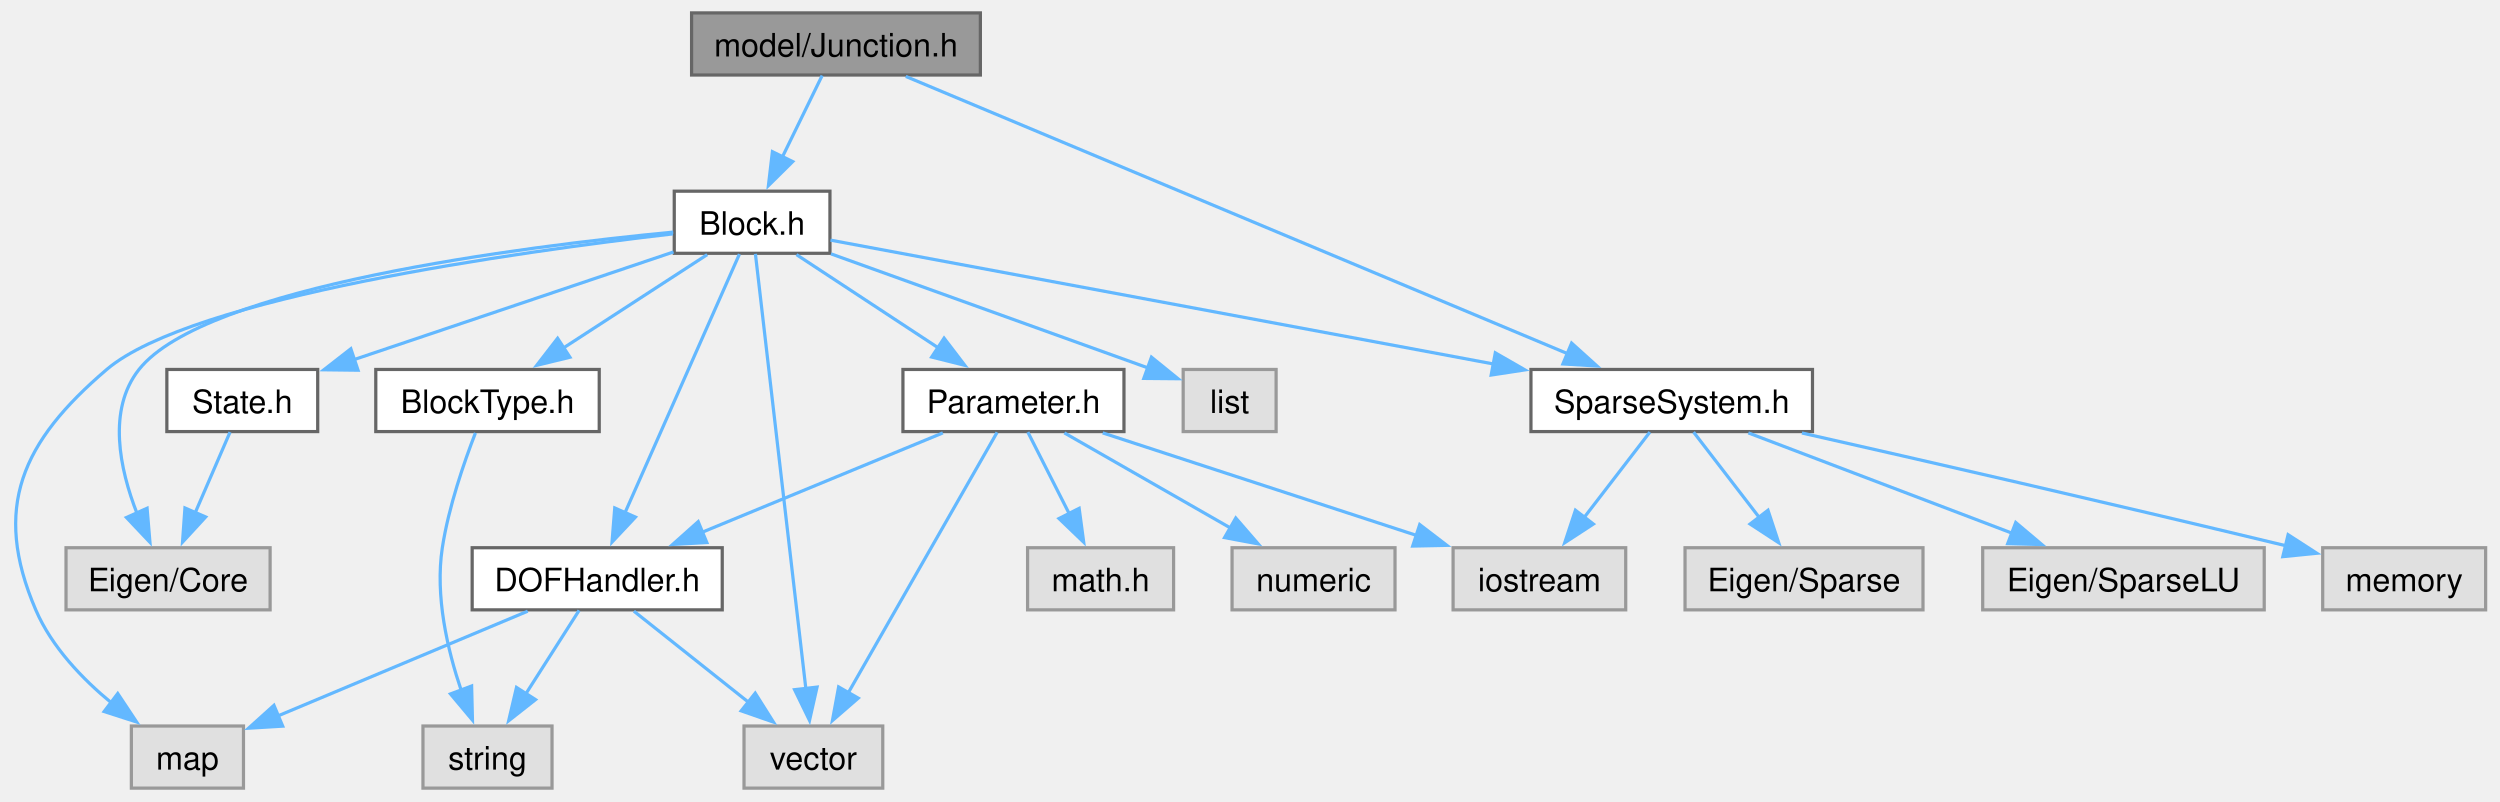
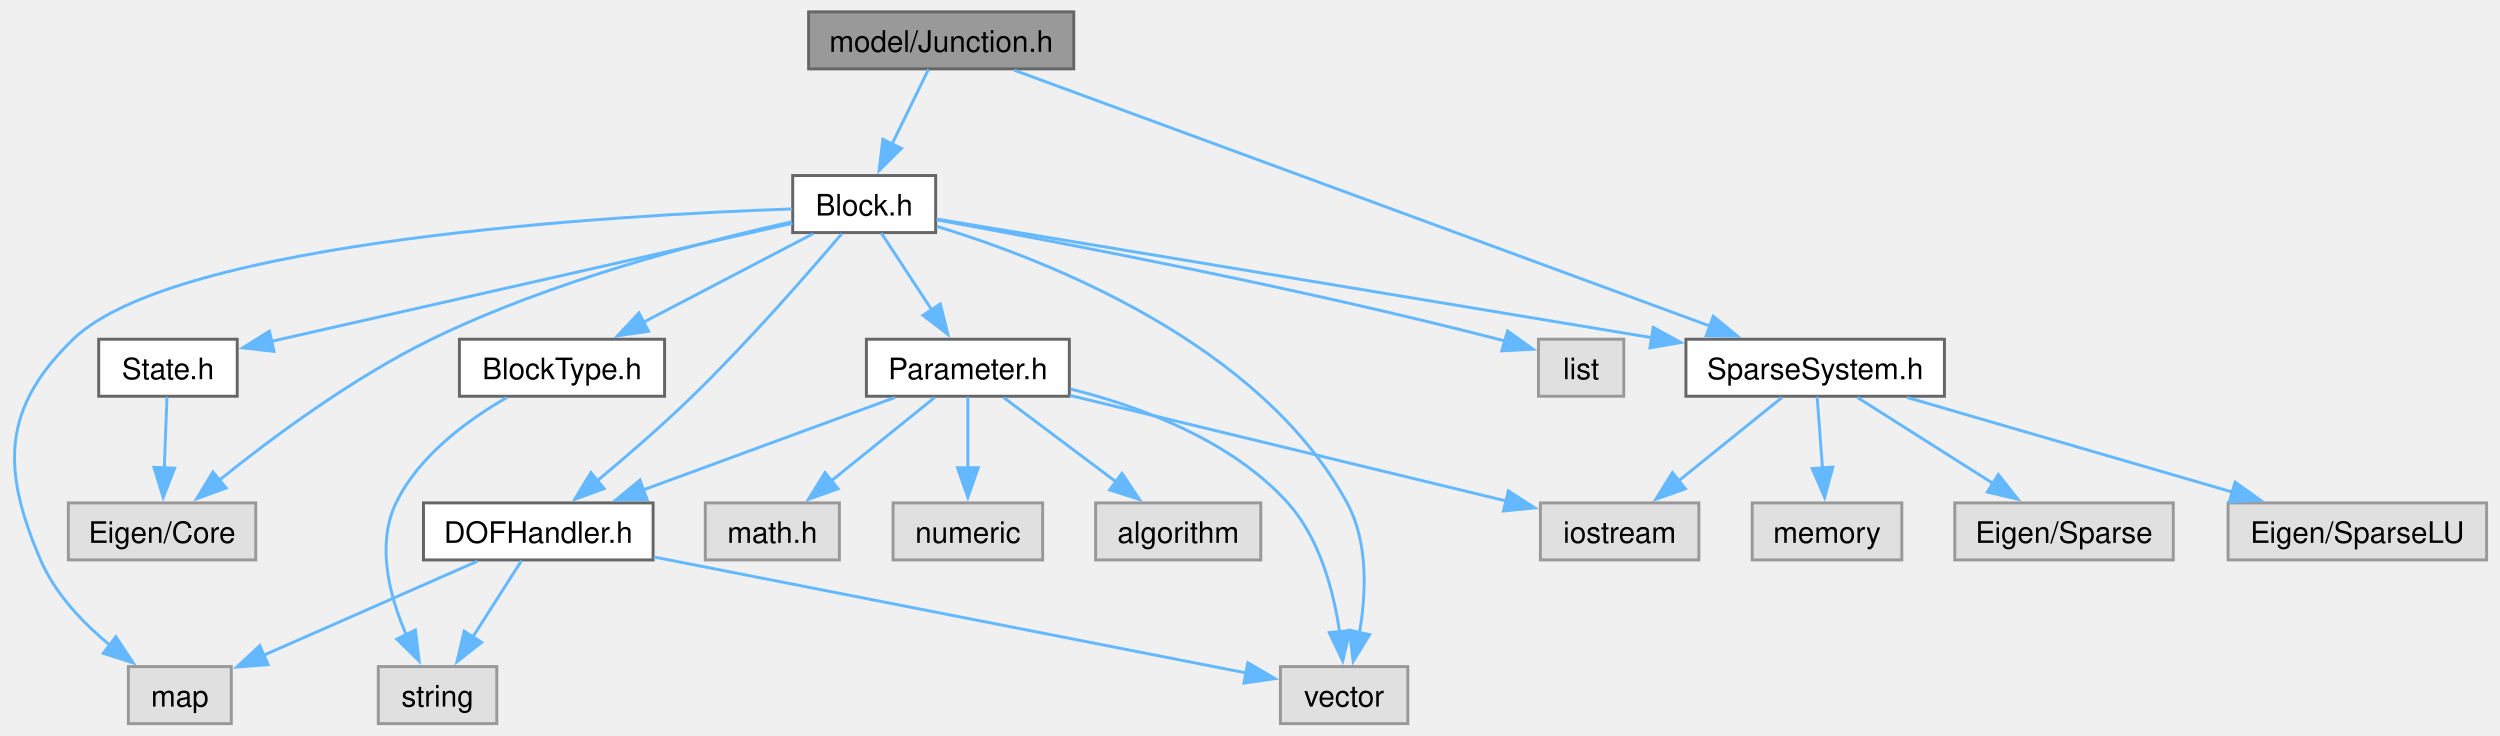
- <svg xmlns="http://www.w3.org/2000/svg" xmlns:xlink="http://www.w3.org/1999/xlink" width="774pt" height="248pt" viewBox="0.00 0.00 773.88 248.25">
+ <svg xmlns="http://www.w3.org/2000/svg" xmlns:xlink="http://www.w3.org/1999/xlink" width="843pt" height="248pt" viewBox="0.00 0.00 842.79 248.25">
  <g id="graph0" class="graph" transform="scale(1 1) rotate(0) translate(4 244.25)">
    <g id="Node000001" class="node">
      <g id="a_Node000001">
        <a xlink:title="model::Junction source file">
-           <polygon fill="#999999" stroke="#666666" points="299.38,-240.25 209.88,-240.25 209.88,-221 299.38,-221 299.38,-240.25" />
-           <text text-anchor="middle" x="254.63" y="-226.75" font-family="Helvetica,sans-Serif" font-size="10.00">model/Junction.h</text>
+           <polygon fill="#999999" stroke="#666666" points="357.91,-240.25 268.41,-240.25 268.41,-221 357.91,-221 357.91,-240.25" />
+           <text text-anchor="middle" x="313.16" y="-226.75" font-family="Helvetica,sans-Serif" font-size="10.00">model/Junction.h</text>
        </a>
      </g>
    </g>
    <g id="Node000002" class="node">
      <g id="a_Node000002">
        <a xlink:href="_block_8h.html" target="_top" xlink:title="model::Block source file">
-           <polygon fill="white" stroke="#666666" points="252.76,-185 204.51,-185 204.51,-165.75 252.76,-165.75 252.76,-185" />
-           <text text-anchor="middle" x="228.63" y="-171.5" font-family="Helvetica,sans-Serif" font-size="10.00">Block.h</text>
+           <polygon fill="white" stroke="#666666" points="311.29,-185 263.04,-185 263.04,-165.75 311.29,-165.75 311.29,-185" />
+           <text text-anchor="middle" x="287.16" y="-171.5" font-family="Helvetica,sans-Serif" font-size="10.00">Block.h</text>
        </a>
      </g>
    </g>
    <g id="edge1_Node000001_Node000002" class="edge">
      <g id="a_edge1_Node000001_Node000002">
        <a xlink:title=" ">
-           <path fill="none" stroke="#63b8ff" d="M250.34,-220.83C247.01,-214.01 242.27,-204.31 238.07,-195.7" />
-           <polygon fill="#63b8ff" stroke="#63b8ff" points="241.22,-194.17 233.69,-186.72 234.93,-197.24 241.22,-194.17" />
-         </a>
-       </g>
-     </g>
-     <g id="Node000014" class="node">
-       <g id="a_Node000014">
+           <path fill="none" stroke="#63b8ff" d="M308.87,-220.83C305.54,-214.01 300.8,-204.31 296.6,-195.7" />
+           <polygon fill="#63b8ff" stroke="#63b8ff" points="299.75,-194.17 292.21,-186.72 293.46,-197.24 299.75,-194.17" />
+         </a>
+       </g>
+     </g>
+     <g id="Node000015" class="node">
+       <g id="a_Node000015">
        <a xlink:href="_sparse_system_8h.html" target="_top" xlink:title="SparseSystem source file.">
-           <polygon fill="white" stroke="#666666" points="557.26,-129.75 470.01,-129.75 470.01,-110.5 557.26,-110.5 557.26,-129.75" />
-           <text text-anchor="middle" x="513.63" y="-116.25" font-family="Helvetica,sans-Serif" font-size="10.00">SparseSystem.h</text>
-         </a>
-       </g>
-     </g>
-     <g id="edge25_Node000001_Node000014" class="edge">
-       <g id="a_edge25_Node000001_Node000014">
-         <a xlink:title=" ">
-           <path fill="none" stroke="#63b8ff" d="M276.27,-220.56C321.79,-201.49 427.65,-157.15 481.27,-134.68" />
-           <polygon fill="#63b8ff" stroke="#63b8ff" points="482.61,-137.92 490.48,-130.82 479.91,-131.46 482.61,-137.92" />
+           <polygon fill="white" stroke="#666666" points="651.79,-129.75 564.54,-129.75 564.54,-110.5 651.79,-110.5 651.79,-129.75" />
+           <text text-anchor="middle" x="608.16" y="-116.25" font-family="Helvetica,sans-Serif" font-size="10.00">SparseSystem.h</text>
+         </a>
+       </g>
+     </g>
+     <g id="edge26_Node000001_Node000015" class="edge">
+       <g id="a_edge26_Node000001_Node000015">
+         <a xlink:title=" ">
+           <path fill="none" stroke="#63b8ff" d="M337.81,-220.56C390.08,-201.33 512.24,-156.4 572.82,-134.12" />
+           <polygon fill="#63b8ff" stroke="#63b8ff" points="573.78,-137.5 581.96,-130.76 571.37,-130.93 573.78,-137.5" />
        </a>
      </g>
    </g>
    <g id="Node000003" class="node">
      <g id="a_Node000003">
        <a xlink:title=" ">
-           <polygon fill="#e0e0e0" stroke="#999999" points="79.26,-74.5 16.01,-74.5 16.01,-55.25 79.26,-55.25 79.26,-74.5" />
-           <text text-anchor="middle" x="47.63" y="-61" font-family="Helvetica,sans-Serif" font-size="10.00">Eigen/Core</text>
+           <polygon fill="#e0e0e0" stroke="#999999" points="81.79,-74.5 18.54,-74.5 18.54,-55.25 81.79,-55.25 81.79,-74.5" />
+           <text text-anchor="middle" x="50.16" y="-61" font-family="Helvetica,sans-Serif" font-size="10.00">Eigen/Core</text>
        </a>
      </g>
    </g>
    <g id="edge2_Node000002_Node000003" class="edge">
      <g id="a_edge2_Node000002_Node000003">
        <a xlink:title=" ">
-           <path fill="none" stroke="#63b8ff" d="M204.19,-172.32C157.63,-167.86 59.05,-155.51 38.63,-129.75 28.75,-117.27 32.62,-98.95 38.02,-85.12" />
-           <polygon fill="#63b8ff" stroke="#63b8ff" points="41.13,-86.74 42.02,-76.18 34.74,-83.87 41.13,-86.74" />
+           <path fill="none" stroke="#63b8ff" d="M262.77,-169.4C233.05,-162.79 181.77,-149.58 141.16,-129.75 114.53,-116.74 87.1,-96.36 69.42,-82.12" />
+           <polygon fill="#63b8ff" stroke="#63b8ff" points="71.79,-79.54 61.84,-75.9 67.34,-84.95 71.79,-79.54" />
        </a>
      </g>
    </g>
    <g id="Node000004" class="node">
      <g id="a_Node000004">
        <a xlink:title=" ">
-           <polygon fill="#e0e0e0" stroke="#999999" points="391.03,-129.75 362.23,-129.75 362.23,-110.5 391.03,-110.5 391.03,-129.75" />
-           <text text-anchor="middle" x="376.63" y="-116.25" font-family="Helvetica,sans-Serif" font-size="10.00">list</text>
+           <polygon fill="#e0e0e0" stroke="#999999" points="543.56,-129.75 514.76,-129.75 514.76,-110.5 543.56,-110.5 543.56,-129.75" />
+           <text text-anchor="middle" x="529.16" y="-116.25" font-family="Helvetica,sans-Serif" font-size="10.00">list</text>
        </a>
      </g>
    </g>
    <g id="edge3_Node000002_Node000004" class="edge">
      <g id="a_edge3_Node000002_Node000004">
        <a xlink:title=" ">
-           <path fill="none" stroke="#63b8ff" d="M253.07,-165.58C280.23,-155.81 323.86,-140.11 351.35,-130.22" />
-           <polygon fill="#63b8ff" stroke="#63b8ff" points="352.4,-133.56 360.63,-126.88 350.03,-126.98 352.4,-133.56" />
+           <path fill="none" stroke="#63b8ff" d="M311.73,-170.02C351.69,-162.77 433.17,-147.27 501.16,-129.75 501.98,-129.54 502.8,-129.32 503.63,-129.1" />
+           <polygon fill="#63b8ff" stroke="#63b8ff" points="504.34,-132.54 512.96,-126.37 502.38,-125.82 504.34,-132.54" />
        </a>
      </g>
    </g>
    <g id="Node000005" class="node">
      <g id="a_Node000005">
        <a xlink:title=" ">
-           <polygon fill="#e0e0e0" stroke="#999999" points="71.01,-19.25 36.26,-19.25 36.26,0 71.01,0 71.01,-19.25" />
-           <text text-anchor="middle" x="53.63" y="-5.75" font-family="Helvetica,sans-Serif" font-size="10.00">map</text>
+           <polygon fill="#e0e0e0" stroke="#999999" points="73.54,-19.25 38.79,-19.25 38.79,0 73.54,0 73.54,-19.25" />
+           <text text-anchor="middle" x="56.16" y="-5.75" font-family="Helvetica,sans-Serif" font-size="10.00">map</text>
        </a>
      </g>
    </g>
    <g id="edge4_Node000002_Node000005" class="edge">
      <g id="a_edge4_Node000002_Node000005">
        <a xlink:title=" ">
-           <path fill="none" stroke="#63b8ff" d="M204.11,-171.77C156.74,-166.29 54.97,-152.19 28.63,-129.75 2.36,-107.36 -6.99,-86.97 6.63,-55.25 11.56,-43.77 21.05,-33.86 30.22,-26.31" />
-           <polygon fill="#63b8ff" stroke="#63b8ff" points="32.04,-29.32 37.9,-20.49 27.82,-23.74 32.04,-29.32" />
+           <path fill="none" stroke="#63b8ff" d="M262.85,-173.73C203.69,-171.64 54.58,-163.12 20.16,-129.75 -3.87,-106.45 -4.05,-86 9.16,-55.25 14.09,-43.77 23.58,-33.86 32.75,-26.31" />
+           <polygon fill="#63b8ff" stroke="#63b8ff" points="34.57,-29.32 40.43,-20.49 30.34,-23.74 34.57,-29.32" />
        </a>
      </g>
    </g>
    <g id="Node000006" class="node">
      <g id="a_Node000006">
        <a xlink:title=" ">
-           <polygon fill="#e0e0e0" stroke="#999999" points="269.13,-19.25 226.13,-19.25 226.13,0 269.13,0 269.13,-19.25" />
-           <text text-anchor="middle" x="247.63" y="-5.75" font-family="Helvetica,sans-Serif" font-size="10.00">vector</text>
+           <polygon fill="#e0e0e0" stroke="#999999" points="470.66,-19.25 427.66,-19.25 427.66,0 470.66,0 470.66,-19.25" />
+           <text text-anchor="middle" x="449.16" y="-5.75" font-family="Helvetica,sans-Serif" font-size="10.00">vector</text>
        </a>
      </g>
    </g>
    <g id="edge5_Node000002_Node000006" class="edge">
      <g id="a_edge5_Node000002_Node000006">
        <a xlink:title=" ">
-           <path fill="none" stroke="#63b8ff" d="M229.66,-165.57C232.59,-140.25 241.12,-66.75 245.29,-30.84" />
-           <polygon fill="#63b8ff" stroke="#63b8ff" points="248.76,-31.31 246.43,-20.98 241.8,-30.51 248.76,-31.31" />
+           <path fill="none" stroke="#63b8ff" d="M311.68,-167.85C349.57,-156.29 421.04,-128.17 450.16,-74.5 457.38,-61.2 456.62,-43.94 454.34,-30.72" />
+           <polygon fill="#63b8ff" stroke="#63b8ff" points="457.77,-30.03 452.22,-21.01 450.93,-31.53 457.77,-30.03" />
        </a>
      </g>
    </g>
    <g id="Node000007" class="node">
      <g id="a_Node000007">
        <a xlink:href="_block_type_8h.html" target="_top" xlink:title="Specifies the types of blocks and their parameters.">
-           <polygon fill="white" stroke="#666666" points="181.26,-129.75 112.01,-129.75 112.01,-110.5 181.26,-110.5 181.26,-129.75" />
-           <text text-anchor="middle" x="146.63" y="-116.25" font-family="Helvetica,sans-Serif" font-size="10.00">BlockType.h</text>
+           <polygon fill="white" stroke="#666666" points="219.79,-129.75 150.54,-129.75 150.54,-110.5 219.79,-110.5 219.79,-129.75" />
+           <text text-anchor="middle" x="185.16" y="-116.25" font-family="Helvetica,sans-Serif" font-size="10.00">BlockType.h</text>
        </a>
      </g>
    </g>
    <g id="edge6_Node000002_Node000007" class="edge">
      <g id="a_edge6_Node000002_Node000007">
        <a xlink:title=" ">
-           <path fill="none" stroke="#63b8ff" d="M214.72,-165.34C202.47,-157.39 184.38,-145.64 169.92,-136.25" />
-           <polygon fill="#63b8ff" stroke="#63b8ff" points="172.18,-133.54 161.88,-131.03 168.36,-139.41 172.18,-133.54" />
+           <path fill="none" stroke="#63b8ff" d="M269.86,-165.34C254.18,-157.16 230.81,-144.96 212.59,-135.44" />
+           <polygon fill="#63b8ff" stroke="#63b8ff" points="214.38,-132.43 203.89,-130.9 211.14,-138.63 214.38,-132.43" />
        </a>
      </g>
    </g>
    <g id="Node000009" class="node">
      <g id="a_Node000009">
        <a xlink:href="_d_o_f_handler_8h.html" target="_top" xlink:title="model::DOFHandler source file">
-           <polygon fill="white" stroke="#666666" points="219.38,-74.5 141.88,-74.5 141.88,-55.25 219.38,-55.25 219.38,-74.5" />
-           <text text-anchor="middle" x="180.63" y="-61" font-family="Helvetica,sans-Serif" font-size="10.00">DOFHandler.h</text>
+           <polygon fill="white" stroke="#666666" points="215.91,-74.5 138.41,-74.5 138.41,-55.25 215.91,-55.25 215.91,-74.5" />
+           <text text-anchor="middle" x="177.16" y="-61" font-family="Helvetica,sans-Serif" font-size="10.00">DOFHandler.h</text>
        </a>
      </g>
    </g>
    <g id="edge8_Node000002_Node000009" class="edge">
      <g id="a_edge8_Node000002_Node000009">
        <a xlink:title=" ">
-           <path fill="none" stroke="#63b8ff" d="M224.71,-165.5C216.97,-148.01 199.61,-108.77 189.13,-85.09" />
-           <polygon fill="#63b8ff" stroke="#63b8ff" points="192.48,-83.99 185.23,-76.26 186.07,-86.82 192.48,-83.99" />
+           <path fill="none" stroke="#63b8ff" d="M279.61,-165.38C268.85,-152.71 248.28,-129.09 229.16,-110.5 218.95,-100.57 206.92,-90.17 197,-81.91" />
+           <polygon fill="#63b8ff" stroke="#63b8ff" points="199.38,-79.33 189.43,-75.69 194.94,-84.74 199.38,-79.33" />
        </a>
      </g>
    </g>
    <g id="Node000010" class="node">
      <g id="a_Node000010">
        <a xlink:href="_parameter_8h.html" target="_top" xlink:title="model::Parameter source file">
-           <polygon fill="white" stroke="#666666" points="343.88,-129.75 275.38,-129.75 275.38,-110.5 343.88,-110.5 343.88,-129.75" />
-           <text text-anchor="middle" x="309.63" y="-116.25" font-family="Helvetica,sans-Serif" font-size="10.00">Parameter.h</text>
+           <polygon fill="white" stroke="#666666" points="356.41,-129.75 287.91,-129.75 287.91,-110.5 356.41,-110.5 356.41,-129.75" />
+           <text text-anchor="middle" x="322.16" y="-116.25" font-family="Helvetica,sans-Serif" font-size="10.00">Parameter.h</text>
        </a>
      </g>
    </g>
    <g id="edge12_Node000002_Node000010" class="edge">
      <g id="a_edge12_Node000002_Node000010">
        <a xlink:title=" ">
-           <path fill="none" stroke="#63b8ff" d="M242.38,-165.34C254.36,-157.46 272.01,-145.86 286.22,-136.52" />
-           <polygon fill="#63b8ff" stroke="#63b8ff" points="288.13,-139.45 294.56,-131.03 284.28,-133.6 288.13,-139.45" />
-         </a>
-       </g>
-     </g>
-     <g id="edge18_Node000002_Node000014" class="edge">
-       <g id="a_edge18_Node000002_Node000014">
-         <a xlink:title=" ">
-           <path fill="none" stroke="#63b8ff" d="M252.93,-169.83C298.17,-161.38 396.35,-143.04 458.48,-131.43" />
-           <polygon fill="#63b8ff" stroke="#63b8ff" points="458.96,-134.9 468.15,-129.62 457.68,-128.02 458.96,-134.9" />
+           <path fill="none" stroke="#63b8ff" d="M292.94,-165.58C297.58,-158.53 304.24,-148.4 310.03,-139.58" />
+           <polygon fill="#63b8ff" stroke="#63b8ff" points="312.86,-141.65 315.43,-131.37 307.01,-137.81 312.86,-141.65" />
+         </a>
+       </g>
+     </g>
+     <g id="edge19_Node000002_Node000015" class="edge">
+       <g id="a_edge19_Node000002_Node000015">
+         <a xlink:title=" ">
+           <path fill="none" stroke="#63b8ff" d="M311.55,-170.33C362.69,-161.85 482.25,-142.01 552.97,-130.28" />
+           <polygon fill="#63b8ff" stroke="#63b8ff" points="553.52,-133.74 562.82,-128.65 552.38,-126.83 553.52,-133.74" />
+         </a>
+       </g>
+     </g>
+     <g id="Node000019" class="node">
+       <g id="a_Node000019">
+         <a xlink:href="_state_8h.html" target="_top" xlink:title="State source file.">
+           <polygon fill="white" stroke="#666666" points="75.54,-129.75 28.79,-129.75 28.79,-110.5 75.54,-110.5 75.54,-129.75" />
+           <text text-anchor="middle" x="52.16" y="-116.25" font-family="Helvetica,sans-Serif" font-size="10.00">State.h</text>
+         </a>
+       </g>
+     </g>
+     <g id="edge24_Node000002_Node000019" class="edge">
+       <g id="a_edge24_Node000002_Node000019">
+         <a xlink:title=" ">
+           <path fill="none" stroke="#63b8ff" d="M262.9,-168.88C221.08,-159.4 135.29,-139.96 87.06,-129.03" />
+           <polygon fill="#63b8ff" stroke="#63b8ff" points="87.95,-125.64 77.42,-126.85 86.4,-132.47 87.95,-125.64" />
+         </a>
+       </g>
+     </g>
+     <g id="Node000008" class="node">
+       <g id="a_Node000008">
+         <a xlink:title=" ">
+           <polygon fill="#e0e0e0" stroke="#999999" points="163.16,-19.25 123.16,-19.25 123.16,0 163.16,0 163.16,-19.25" />
+           <text text-anchor="middle" x="143.16" y="-5.75" font-family="Helvetica,sans-Serif" font-size="10.00">string</text>
+         </a>
+       </g>
+     </g>
+     <g id="edge7_Node000007_Node000008" class="edge">
+       <g id="a_edge7_Node000007_Node000008">
+         <a xlink:title=" ">
+           <path fill="none" stroke="#63b8ff" d="M166.57,-110.08C153.45,-102.56 136.88,-90.52 129.16,-74.5 122.38,-60.42 126.94,-43.01 132.61,-29.92" />
+           <polygon fill="#63b8ff" stroke="#63b8ff" points="135.68,-31.61 136.95,-21.09 129.4,-28.52 135.68,-31.61" />
+         </a>
+       </g>
+     </g>
+     <g id="edge9_Node000009_Node000005" class="edge">
+       <g id="a_edge9_Node000009_Node000005">
+         <a xlink:title=" ">
+           <path fill="none" stroke="#63b8ff" d="M156.64,-54.84C136.79,-46.11 106.57,-32.81 84.45,-23.07" />
+           <polygon fill="#63b8ff" stroke="#63b8ff" points="85.97,-19.92 75.41,-19.1 83.15,-26.33 85.97,-19.92" />
+         </a>
+       </g>
+     </g>
+     <g id="edge11_Node000009_Node000006" class="edge">
+       <g id="a_edge11_Node000009_Node000006">
+         <a xlink:title=" ">
+           <path fill="none" stroke="#63b8ff" d="M216.13,-56.25C269.85,-45.73 365.71,-26.96 416.11,-17.1" />
+           <polygon fill="#63b8ff" stroke="#63b8ff" points="416.68,-20.55 425.82,-15.19 415.34,-13.68 416.68,-20.55" />
+         </a>
+       </g>
+     </g>
+     <g id="edge10_Node000009_Node000008" class="edge">
+       <g id="a_edge10_Node000009_Node000008">
+         <a xlink:title=" ">
+           <path fill="none" stroke="#63b8ff" d="M171.55,-55.08C167.05,-48.03 160.58,-37.9 154.95,-29.08" />
+           <polygon fill="#63b8ff" stroke="#63b8ff" points="158.05,-27.43 149.71,-20.88 152.15,-31.2 158.05,-27.43" />
+         </a>
+       </g>
+     </g>
+     <g id="edge16_Node000010_Node000006" class="edge">
+       <g id="a_edge16_Node000010_Node000006">
+         <a xlink:title=" ">
+           <path fill="none" stroke="#63b8ff" d="M356.87,-112.93C380.62,-106.96 411.14,-95.59 430.16,-74.5 440.96,-62.53 445.63,-44.67 447.65,-30.87" />
+           <polygon fill="#63b8ff" stroke="#63b8ff" points="451.11,-31.45 448.69,-21.14 444.15,-30.71 451.11,-31.45" />
+         </a>
+       </g>
+     </g>
+     <g id="edge18_Node000010_Node000009" class="edge">
+       <g id="a_edge18_Node000010_Node000009">
+         <a xlink:title=" ">
+           <path fill="none" stroke="#63b8ff" d="M297.57,-110.09C274.23,-101.52 238.92,-88.56 212.57,-78.88" />
+           <polygon fill="#63b8ff" stroke="#63b8ff" points="213.9,-75.64 203.3,-75.47 211.48,-82.21 213.9,-75.64" />
+         </a>
+       </g>
+     </g>
+     <g id="Node000011" class="node">
+       <g id="a_Node000011">
+         <a xlink:title=" ">
+           <polygon fill="#e0e0e0" stroke="#999999" points="278.79,-74.5 233.54,-74.5 233.54,-55.25 278.79,-55.25 278.79,-74.5" />
+           <text text-anchor="middle" x="256.16" y="-61" font-family="Helvetica,sans-Serif" font-size="10.00">math.h</text>
+         </a>
+       </g>
+     </g>
+     <g id="edge13_Node000010_Node000011" class="edge">
+       <g id="a_edge13_Node000010_Node000011">
+         <a xlink:title=" ">
+           <path fill="none" stroke="#63b8ff" d="M310.97,-110.09C301.43,-102.4 287.49,-91.15 276.06,-81.93" />
+           <polygon fill="#63b8ff" stroke="#63b8ff" points="278.35,-79.28 268.37,-75.73 273.96,-84.73 278.35,-79.28" />
+         </a>
+       </g>
+     </g>
+     <g id="Node000012" class="node">
+       <g id="a_Node000012">
+         <a xlink:title=" ">
+           <polygon fill="#e0e0e0" stroke="#999999" points="568.91,-74.5 515.41,-74.5 515.41,-55.25 568.91,-55.25 568.91,-74.5" />
+           <text text-anchor="middle" x="542.16" y="-61" font-family="Helvetica,sans-Serif" font-size="10.00">iostream</text>
+         </a>
+       </g>
+     </g>
+     <g id="edge14_Node000010_Node000012" class="edge">
+       <g id="a_edge14_Node000010_Node000012">
+         <a xlink:title=" ">
+           <path fill="none" stroke="#63b8ff" d="M356.54,-110.8C396.53,-101.13 462.36,-85.19 503.93,-75.13" />
+           <polygon fill="#63b8ff" stroke="#63b8ff" points="504.6,-78.57 513.49,-72.81 502.95,-71.76 504.6,-78.57" />
+         </a>
+       </g>
+     </g>
+     <g id="Node000013" class="node">
+       <g id="a_Node000013">
+         <a xlink:title=" ">
+           <polygon fill="#e0e0e0" stroke="#999999" points="347.41,-74.5 296.91,-74.5 296.91,-55.25 347.41,-55.25 347.41,-74.5" />
+           <text text-anchor="middle" x="322.16" y="-61" font-family="Helvetica,sans-Serif" font-size="10.00">numeric</text>
+         </a>
+       </g>
+     </g>
+     <g id="edge15_Node000010_Node000013" class="edge">
+       <g id="a_edge15_Node000010_Node000013">
+         <a xlink:title=" ">
+           <path fill="none" stroke="#63b8ff" d="M322.16,-110.33C322.16,-103.82 322.16,-94.67 322.16,-86.37" />
+           <polygon fill="#63b8ff" stroke="#63b8ff" points="325.66,-86.37 322.16,-76.37 318.66,-86.37 325.66,-86.37" />
+         </a>
+       </g>
+     </g>
+     <g id="Node000014" class="node">
+       <g id="a_Node000014">
+         <a xlink:title=" ">
+           <polygon fill="#e0e0e0" stroke="#999999" points="421.04,-74.5 365.29,-74.5 365.29,-55.25 421.04,-55.25 421.04,-74.5" />
+           <text text-anchor="middle" x="393.16" y="-61" font-family="Helvetica,sans-Serif" font-size="10.00">algorithm</text>
+         </a>
+       </g>
+     </g>
+     <g id="edge17_Node000010_Node000014" class="edge">
+       <g id="a_edge17_Node000010_Node000014">
+         <a xlink:title=" ">
+           <path fill="none" stroke="#63b8ff" d="M334.21,-110.09C344.57,-102.32 359.76,-90.92 372.13,-81.65" />
+           <polygon fill="#63b8ff" stroke="#63b8ff" points="374.19,-84.48 380.09,-75.68 369.99,-78.88 374.19,-84.48" />
+         </a>
+       </g>
+     </g>
+     <g id="edge22_Node000015_Node000012" class="edge">
+       <g id="a_edge22_Node000015_Node000012">
+         <a xlink:title=" ">
+           <path fill="none" stroke="#63b8ff" d="M596.97,-110.09C587.43,-102.4 573.49,-91.15 562.06,-81.93" />
+           <polygon fill="#63b8ff" stroke="#63b8ff" points="564.35,-79.28 554.37,-75.73 559.96,-84.73 564.35,-79.28" />
+         </a>
+       </g>
+     </g>
+     <g id="Node000016" class="node">
+       <g id="a_Node000016">
+         <a xlink:title=" ">
+           <polygon fill="#e0e0e0" stroke="#999999" points="729.04,-74.5 655.29,-74.5 655.29,-55.25 729.04,-55.25 729.04,-74.5" />
+           <text text-anchor="middle" x="692.16" y="-61" font-family="Helvetica,sans-Serif" font-size="10.00">Eigen/Sparse</text>
+         </a>
+       </g>
+     </g>
+     <g id="edge20_Node000015_Node000016" class="edge">
+       <g id="a_edge20_Node000015_Node000016">
+         <a xlink:title=" ">
+           <path fill="none" stroke="#63b8ff" d="M622.41,-110.09C634.96,-102.14 653.5,-90.39 668.31,-81" />
+           <polygon fill="#63b8ff" stroke="#63b8ff" points="669.99,-84.07 676.57,-75.76 666.25,-78.16 669.99,-84.07" />
+         </a>
+       </g>
+     </g>
+     <g id="Node000017" class="node">
+       <g id="a_Node000017">
+         <a xlink:title=" ">
+           <polygon fill="#e0e0e0" stroke="#999999" points="834.79,-74.5 747.54,-74.5 747.54,-55.25 834.79,-55.25 834.79,-74.5" />
+           <text text-anchor="middle" x="791.16" y="-61" font-family="Helvetica,sans-Serif" font-size="10.00">Eigen/SparseLU</text>
+         </a>
+       </g>
+     </g>
+     <g id="edge21_Node000015_Node000017" class="edge">
+       <g id="a_edge21_Node000015_Node000017">
+         <a xlink:title=" ">
+           <path fill="none" stroke="#63b8ff" d="M639.21,-110.09C669.44,-101.29 715.61,-87.86 749.13,-78.11" />
+           <polygon fill="#63b8ff" stroke="#63b8ff" points="749.89,-81.53 758.51,-75.38 747.93,-74.81 749.89,-81.53" />
        </a>
      </g>
    </g>
    <g id="Node000018" class="node">
      <g id="a_Node000018">
-         <a xlink:href="_state_8h.html" target="_top" xlink:title="State source file.">
-           <polygon fill="white" stroke="#666666" points="94.01,-129.75 47.26,-129.75 47.26,-110.5 94.01,-110.5 94.01,-129.75" />
-           <text text-anchor="middle" x="70.63" y="-116.25" font-family="Helvetica,sans-Serif" font-size="10.00">State.h</text>
-         </a>
-       </g>
-     </g>
-     <g id="edge23_Node000002_Node000018" class="edge">
-       <g id="a_edge23_Node000002_Node000018">
-         <a xlink:title=" ">
-           <path fill="none" stroke="#63b8ff" d="M204.29,-166.17C177.81,-157.25 135.26,-142.91 105.29,-132.81" />
-           <polygon fill="#63b8ff" stroke="#63b8ff" points="106.51,-129.52 95.92,-129.65 104.28,-136.16 106.51,-129.52" />
-         </a>
-       </g>
-     </g>
-     <g id="Node000008" class="node">
-       <g id="a_Node000008">
-         <a xlink:title=" ">
-           <polygon fill="#e0e0e0" stroke="#999999" points="166.63,-19.25 126.63,-19.25 126.63,0 166.63,0 166.63,-19.25" />
-           <text text-anchor="middle" x="146.63" y="-5.75" font-family="Helvetica,sans-Serif" font-size="10.00">string</text>
-         </a>
-       </g>
-     </g>
-     <g id="edge7_Node000007_Node000008" class="edge">
-       <g id="a_edge7_Node000007_Node000008">
-         <a xlink:title=" ">
-           <path fill="none" stroke="#63b8ff" d="M142.9,-110.09C139.45,-101.21 134.58,-87.18 132.63,-74.5 130.34,-59.53 134.24,-42.82 138.5,-30.25" />
-           <polygon fill="#63b8ff" stroke="#63b8ff" points="141.71,-31.66 141.97,-21.07 135.16,-29.19 141.71,-31.66" />
-         </a>
-       </g>
-     </g>
-     <g id="edge9_Node000009_Node000005" class="edge">
-       <g id="a_edge9_Node000009_Node000005">
-         <a xlink:title=" ">
-           <path fill="none" stroke="#63b8ff" d="M159.09,-54.84C137.81,-45.92 105.13,-32.22 81.8,-22.43" />
-           <polygon fill="#63b8ff" stroke="#63b8ff" points="83.16,-19.21 72.58,-18.57 80.45,-25.66 83.16,-19.21" />
-         </a>
-       </g>
-     </g>
-     <g id="edge11_Node000009_Node000006" class="edge">
-       <g id="a_edge11_Node000009_Node000006">
-         <a xlink:title=" ">
-           <path fill="none" stroke="#63b8ff" d="M192,-54.84C201.68,-47.15 215.83,-35.9 227.44,-26.68" />
-           <polygon fill="#63b8ff" stroke="#63b8ff" points="229.6,-29.43 235.25,-20.47 225.25,-23.95 229.6,-29.43" />
-         </a>
-       </g>
-     </g>
-     <g id="edge10_Node000009_Node000008" class="edge">
-       <g id="a_edge10_Node000009_Node000008">
-         <a xlink:title=" ">
-           <path fill="none" stroke="#63b8ff" d="M175.02,-55.08C170.52,-48.03 164.05,-37.9 158.42,-29.08" />
-           <polygon fill="#63b8ff" stroke="#63b8ff" points="161.52,-27.43 153.19,-20.88 155.62,-31.2 161.52,-27.43" />
-         </a>
-       </g>
-     </g>
-     <g id="edge16_Node000010_Node000006" class="edge">
-       <g id="a_edge16_Node000010_Node000006">
-         <a xlink:title=" ">
-           <path fill="none" stroke="#63b8ff" d="M304.56,-110.25C294.52,-92.68 271.94,-53.16 258.43,-29.52" />
-           <polygon fill="#63b8ff" stroke="#63b8ff" points="261.53,-27.89 253.53,-20.94 255.45,-31.36 261.53,-27.89" />
-         </a>
-       </g>
-     </g>
-     <g id="edge17_Node000010_Node000009" class="edge">
-       <g id="a_edge17_Node000010_Node000009">
-         <a xlink:title=" ">
-           <path fill="none" stroke="#63b8ff" d="M287.75,-110.09C267.27,-101.64 236.42,-88.9 213.08,-79.27" />
-           <polygon fill="#63b8ff" stroke="#63b8ff" points="214.6,-76.11 204.02,-75.53 211.93,-82.58 214.6,-76.11" />
-         </a>
-       </g>
-     </g>
-     <g id="Node000011" class="node">
-       <g id="a_Node000011">
-         <a xlink:title=" ">
-           <polygon fill="#e0e0e0" stroke="#999999" points="359.26,-74.5 314.01,-74.5 314.01,-55.25 359.26,-55.25 359.26,-74.5" />
-           <text text-anchor="middle" x="336.63" y="-61" font-family="Helvetica,sans-Serif" font-size="10.00">math.h</text>
-         </a>
-       </g>
-     </g>
-     <g id="edge13_Node000010_Node000011" class="edge">
-       <g id="a_edge13_Node000010_Node000011">
-         <a xlink:title=" ">
-           <path fill="none" stroke="#63b8ff" d="M314.09,-110.33C317.59,-103.44 322.58,-93.59 326.98,-84.91" />
-           <polygon fill="#63b8ff" stroke="#63b8ff" points="329.99,-86.71 331.4,-76.21 323.75,-83.55 329.99,-86.71" />
-         </a>
-       </g>
-     </g>
-     <g id="Node000012" class="node">
-       <g id="a_Node000012">
-         <a xlink:title=" ">
-           <polygon fill="#e0e0e0" stroke="#999999" points="499.38,-74.5 445.88,-74.5 445.88,-55.25 499.38,-55.25 499.38,-74.5" />
-           <text text-anchor="middle" x="472.63" y="-61" font-family="Helvetica,sans-Serif" font-size="10.00">iostream</text>
-         </a>
-       </g>
-     </g>
-     <g id="edge14_Node000010_Node000012" class="edge">
-       <g id="a_edge14_Node000010_Node000012">
-         <a xlink:title=" ">
-           <path fill="none" stroke="#63b8ff" d="M337.29,-110.09C364.02,-101.36 404.76,-88.05 434.56,-78.31" />
-           <polygon fill="#63b8ff" stroke="#63b8ff" points="435.54,-81.68 443.95,-75.24 433.36,-75.02 435.54,-81.68" />
-         </a>
-       </g>
-     </g>
-     <g id="Node000013" class="node">
-       <g id="a_Node000013">
-         <a xlink:title=" ">
-           <polygon fill="#e0e0e0" stroke="#999999" points="427.88,-74.5 377.38,-74.5 377.38,-55.25 427.88,-55.25 427.88,-74.5" />
-           <text text-anchor="middle" x="402.63" y="-61" font-family="Helvetica,sans-Serif" font-size="10.00">numeric</text>
-         </a>
-       </g>
-     </g>
-     <g id="edge15_Node000010_Node000013" class="edge">
-       <g id="a_edge15_Node000010_Node000013">
-         <a xlink:title=" ">
-           <path fill="none" stroke="#63b8ff" d="M325.41,-110.09C339.57,-101.98 360.62,-89.93 377.16,-80.46" />
-           <polygon fill="#63b8ff" stroke="#63b8ff" points="378.53,-83.71 385.47,-75.7 375.05,-77.64 378.53,-83.71" />
-         </a>
-       </g>
-     </g>
-     <g id="edge21_Node000014_Node000012" class="edge">
-       <g id="a_edge21_Node000014_Node000012">
-         <a xlink:title=" ">
-           <path fill="none" stroke="#63b8ff" d="M506.86,-110.33C501.32,-103.13 493.29,-92.71 486.41,-83.76" />
-           <polygon fill="#63b8ff" stroke="#63b8ff" points="489.35,-81.85 480.48,-76.06 483.8,-86.12 489.35,-81.85" />
-         </a>
-       </g>
-     </g>
-     <g id="Node000015" class="node">
-       <g id="a_Node000015">
-         <a xlink:title=" ">
-           <polygon fill="#e0e0e0" stroke="#999999" points="591.51,-74.5 517.76,-74.5 517.76,-55.25 591.51,-55.25 591.51,-74.5" />
-           <text text-anchor="middle" x="554.63" y="-61" font-family="Helvetica,sans-Serif" font-size="10.00">Eigen/Sparse</text>
-         </a>
-       </g>
-     </g>
-     <g id="edge19_Node000014_Node000015" class="edge">
-       <g id="a_edge19_Node000014_Node000015">
-         <a xlink:title=" ">
-           <path fill="none" stroke="#63b8ff" d="M520.41,-110.33C525.95,-103.13 533.98,-92.71 540.86,-83.76" />
-           <polygon fill="#63b8ff" stroke="#63b8ff" points="543.47,-86.12 546.79,-76.06 537.92,-81.85 543.47,-86.12" />
-         </a>
-       </g>
-     </g>
-     <g id="Node000016" class="node">
-       <g id="a_Node000016">
-         <a xlink:title=" ">
-           <polygon fill="#e0e0e0" stroke="#999999" points="697.26,-74.5 610.01,-74.5 610.01,-55.25 697.26,-55.25 697.26,-74.5" />
-           <text text-anchor="middle" x="653.63" y="-61" font-family="Helvetica,sans-Serif" font-size="10.00">Eigen/SparseLU</text>
-         </a>
-       </g>
-     </g>
-     <g id="edge20_Node000014_Node000016" class="edge">
-       <g id="a_edge20_Node000014_Node000016">
-         <a xlink:title=" ">
-           <path fill="none" stroke="#63b8ff" d="M537.38,-110.09C559.81,-101.56 593.7,-88.67 619.11,-79.01" />
-           <polygon fill="#63b8ff" stroke="#63b8ff" points="620.25,-82.32 628.35,-75.49 617.76,-75.77 620.25,-82.32" />
-         </a>
-       </g>
-     </g>
-     <g id="Node000017" class="node">
-       <g id="a_Node000017">
-         <a xlink:title=" ">
-           <polygon fill="#e0e0e0" stroke="#999999" points="765.88,-74.5 715.38,-74.5 715.38,-55.25 765.88,-55.25 765.88,-74.5" />
-           <text text-anchor="middle" x="740.63" y="-61" font-family="Helvetica,sans-Serif" font-size="10.00">memory</text>
-         </a>
-       </g>
-     </g>
-     <g id="edge22_Node000014_Node000017" class="edge">
-       <g id="a_edge22_Node000014_Node000017">
-         <a xlink:title=" ">
-           <path fill="none" stroke="#63b8ff" d="M553.99,-110.06C590.71,-101.75 646.7,-88.93 703.95,-75.12" />
-           <polygon fill="#63b8ff" stroke="#63b8ff" points="704.66,-78.54 713.56,-72.79 703.02,-71.74 704.66,-78.54" />
-         </a>
-       </g>
-     </g>
-     <g id="edge24_Node000018_Node000003" class="edge">
-       <g id="a_edge24_Node000018_Node000003">
-         <a xlink:title=" ">
-           <path fill="none" stroke="#63b8ff" d="M66.84,-110.33C63.89,-103.51 59.7,-93.81 55.98,-85.2" />
-           <polygon fill="#63b8ff" stroke="#63b8ff" points="59.29,-84.04 52.12,-76.25 52.87,-86.82 59.29,-84.04" />
+         <a xlink:title=" ">
+           <polygon fill="#e0e0e0" stroke="#999999" points="637.41,-74.5 586.91,-74.5 586.91,-55.25 637.41,-55.25 637.41,-74.5" />
+           <text text-anchor="middle" x="612.16" y="-61" font-family="Helvetica,sans-Serif" font-size="10.00">memory</text>
+         </a>
+       </g>
+     </g>
+     <g id="edge23_Node000015_Node000018" class="edge">
+       <g id="a_edge23_Node000015_Node000018">
+         <a xlink:title=" ">
+           <path fill="none" stroke="#63b8ff" d="M608.82,-110.33C609.32,-103.74 610.02,-94.46 610.65,-86.07" />
+           <polygon fill="#63b8ff" stroke="#63b8ff" points="614.12,-86.6 611.37,-76.37 607.14,-86.08 614.12,-86.6" />
+         </a>
+       </g>
+     </g>
+     <g id="edge25_Node000019_Node000003" class="edge">
+       <g id="a_edge25_Node000019_Node000003">
+         <a xlink:title=" ">
+           <path fill="none" stroke="#63b8ff" d="M51.83,-110.33C51.59,-103.74 51.24,-94.46 50.92,-86.07" />
+           <polygon fill="#63b8ff" stroke="#63b8ff" points="54.43,-86.23 50.56,-76.37 47.44,-86.5 54.43,-86.23" />
        </a>
      </g>
    </g>
  </g>
</svg>
